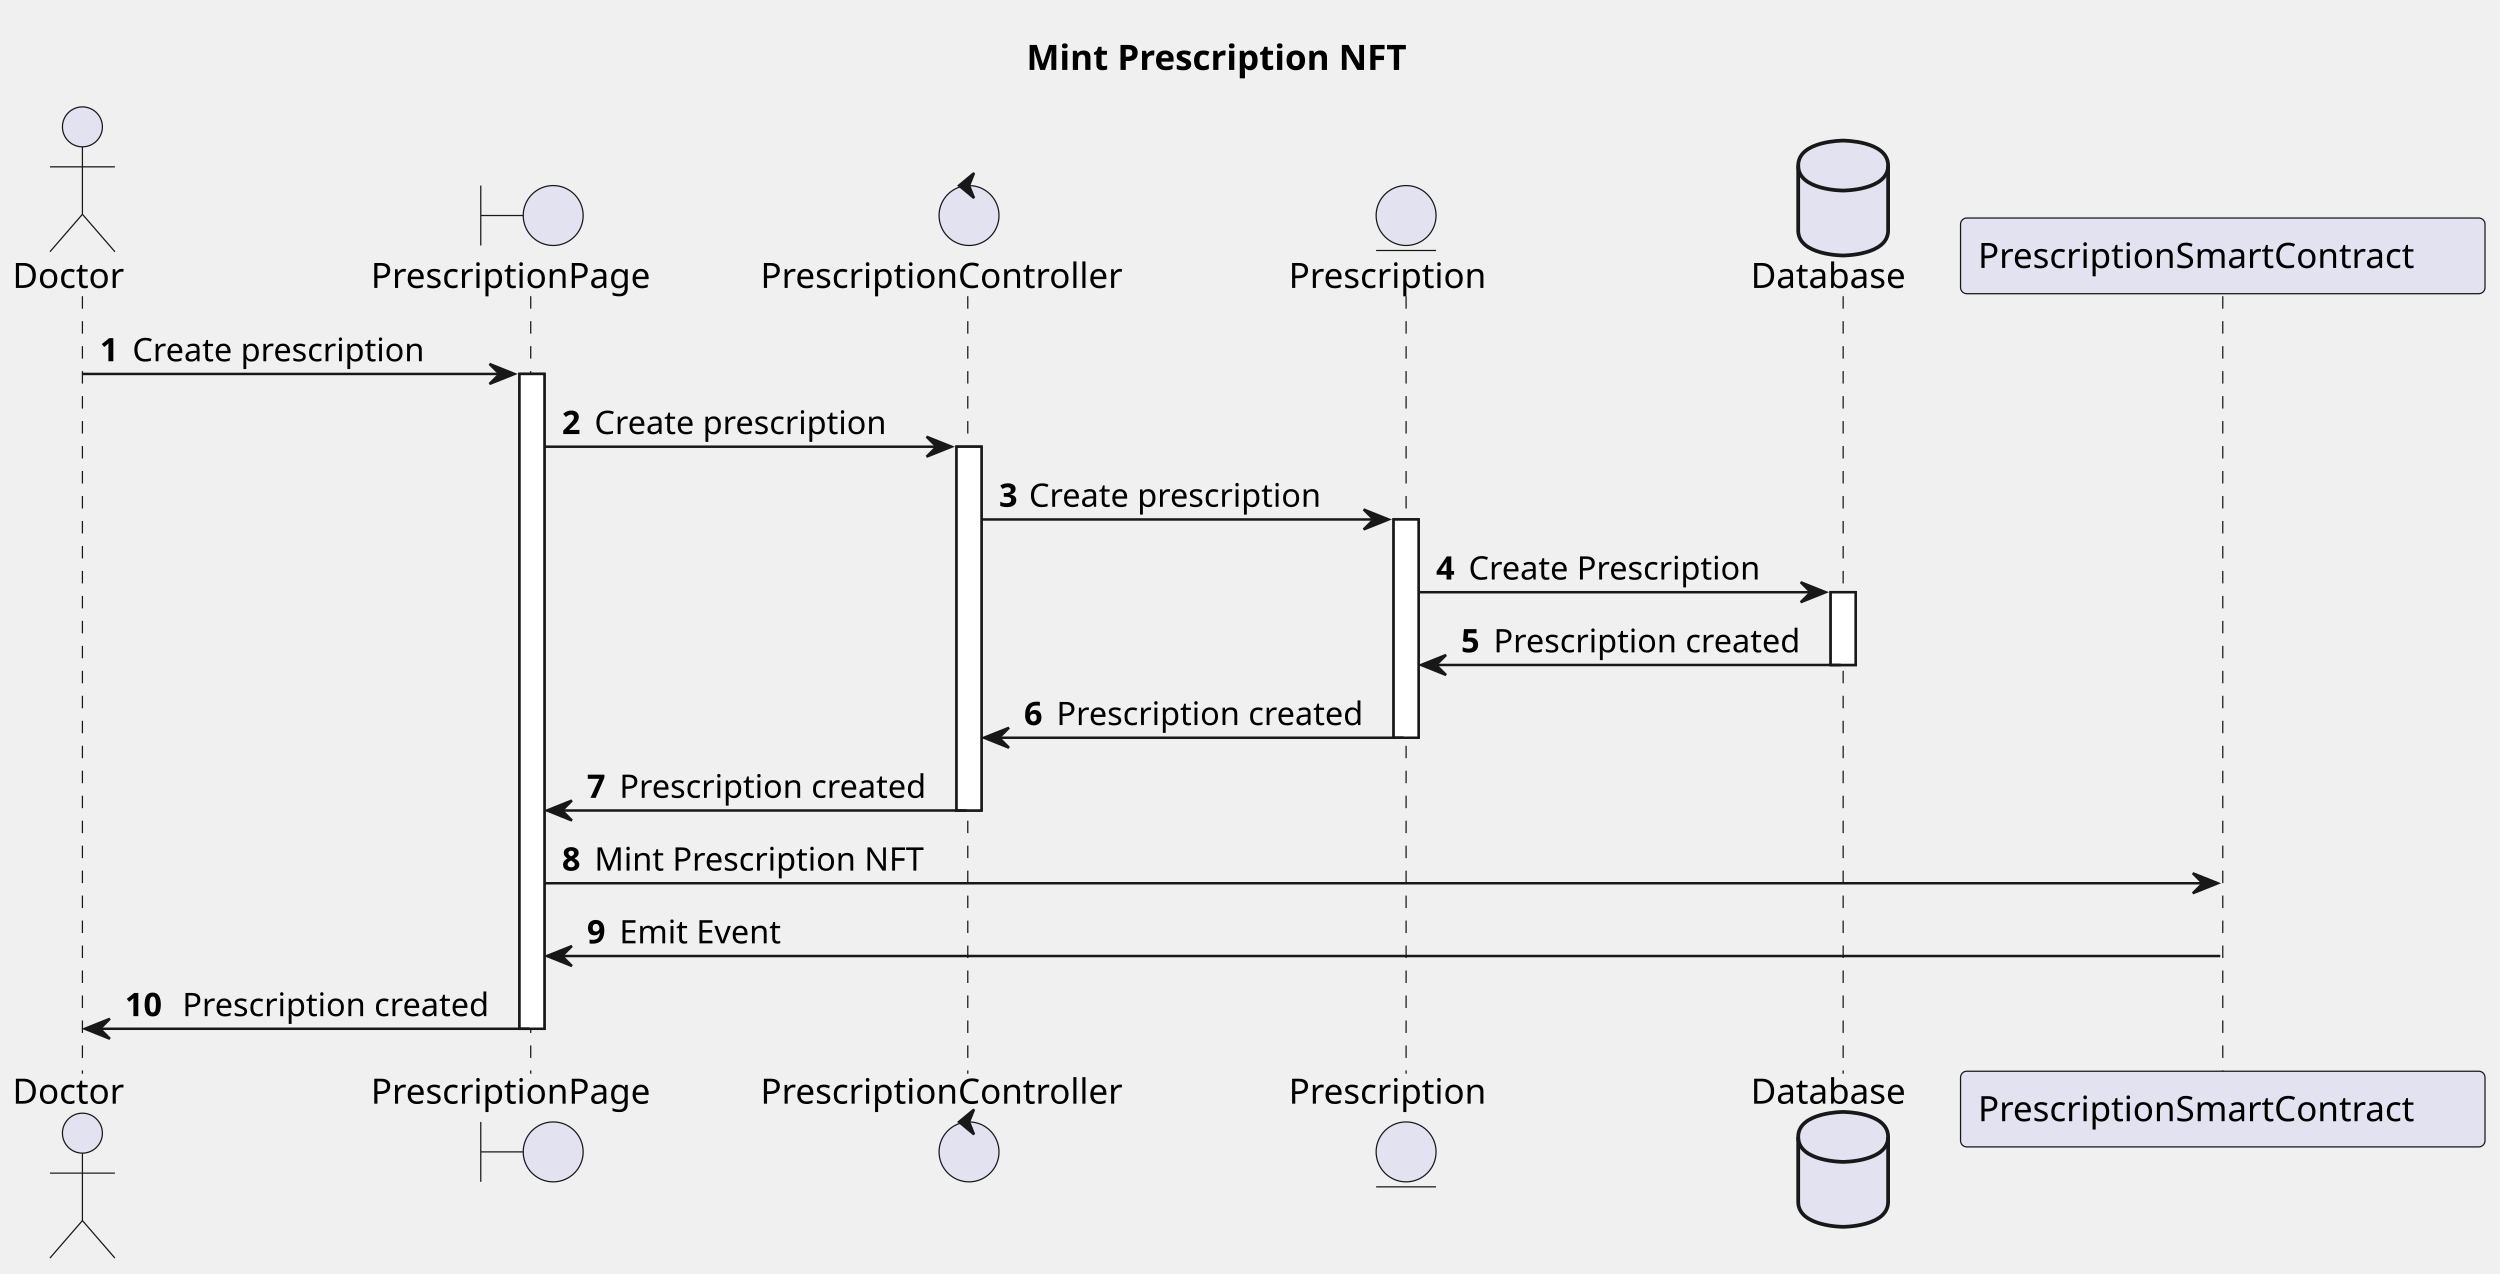
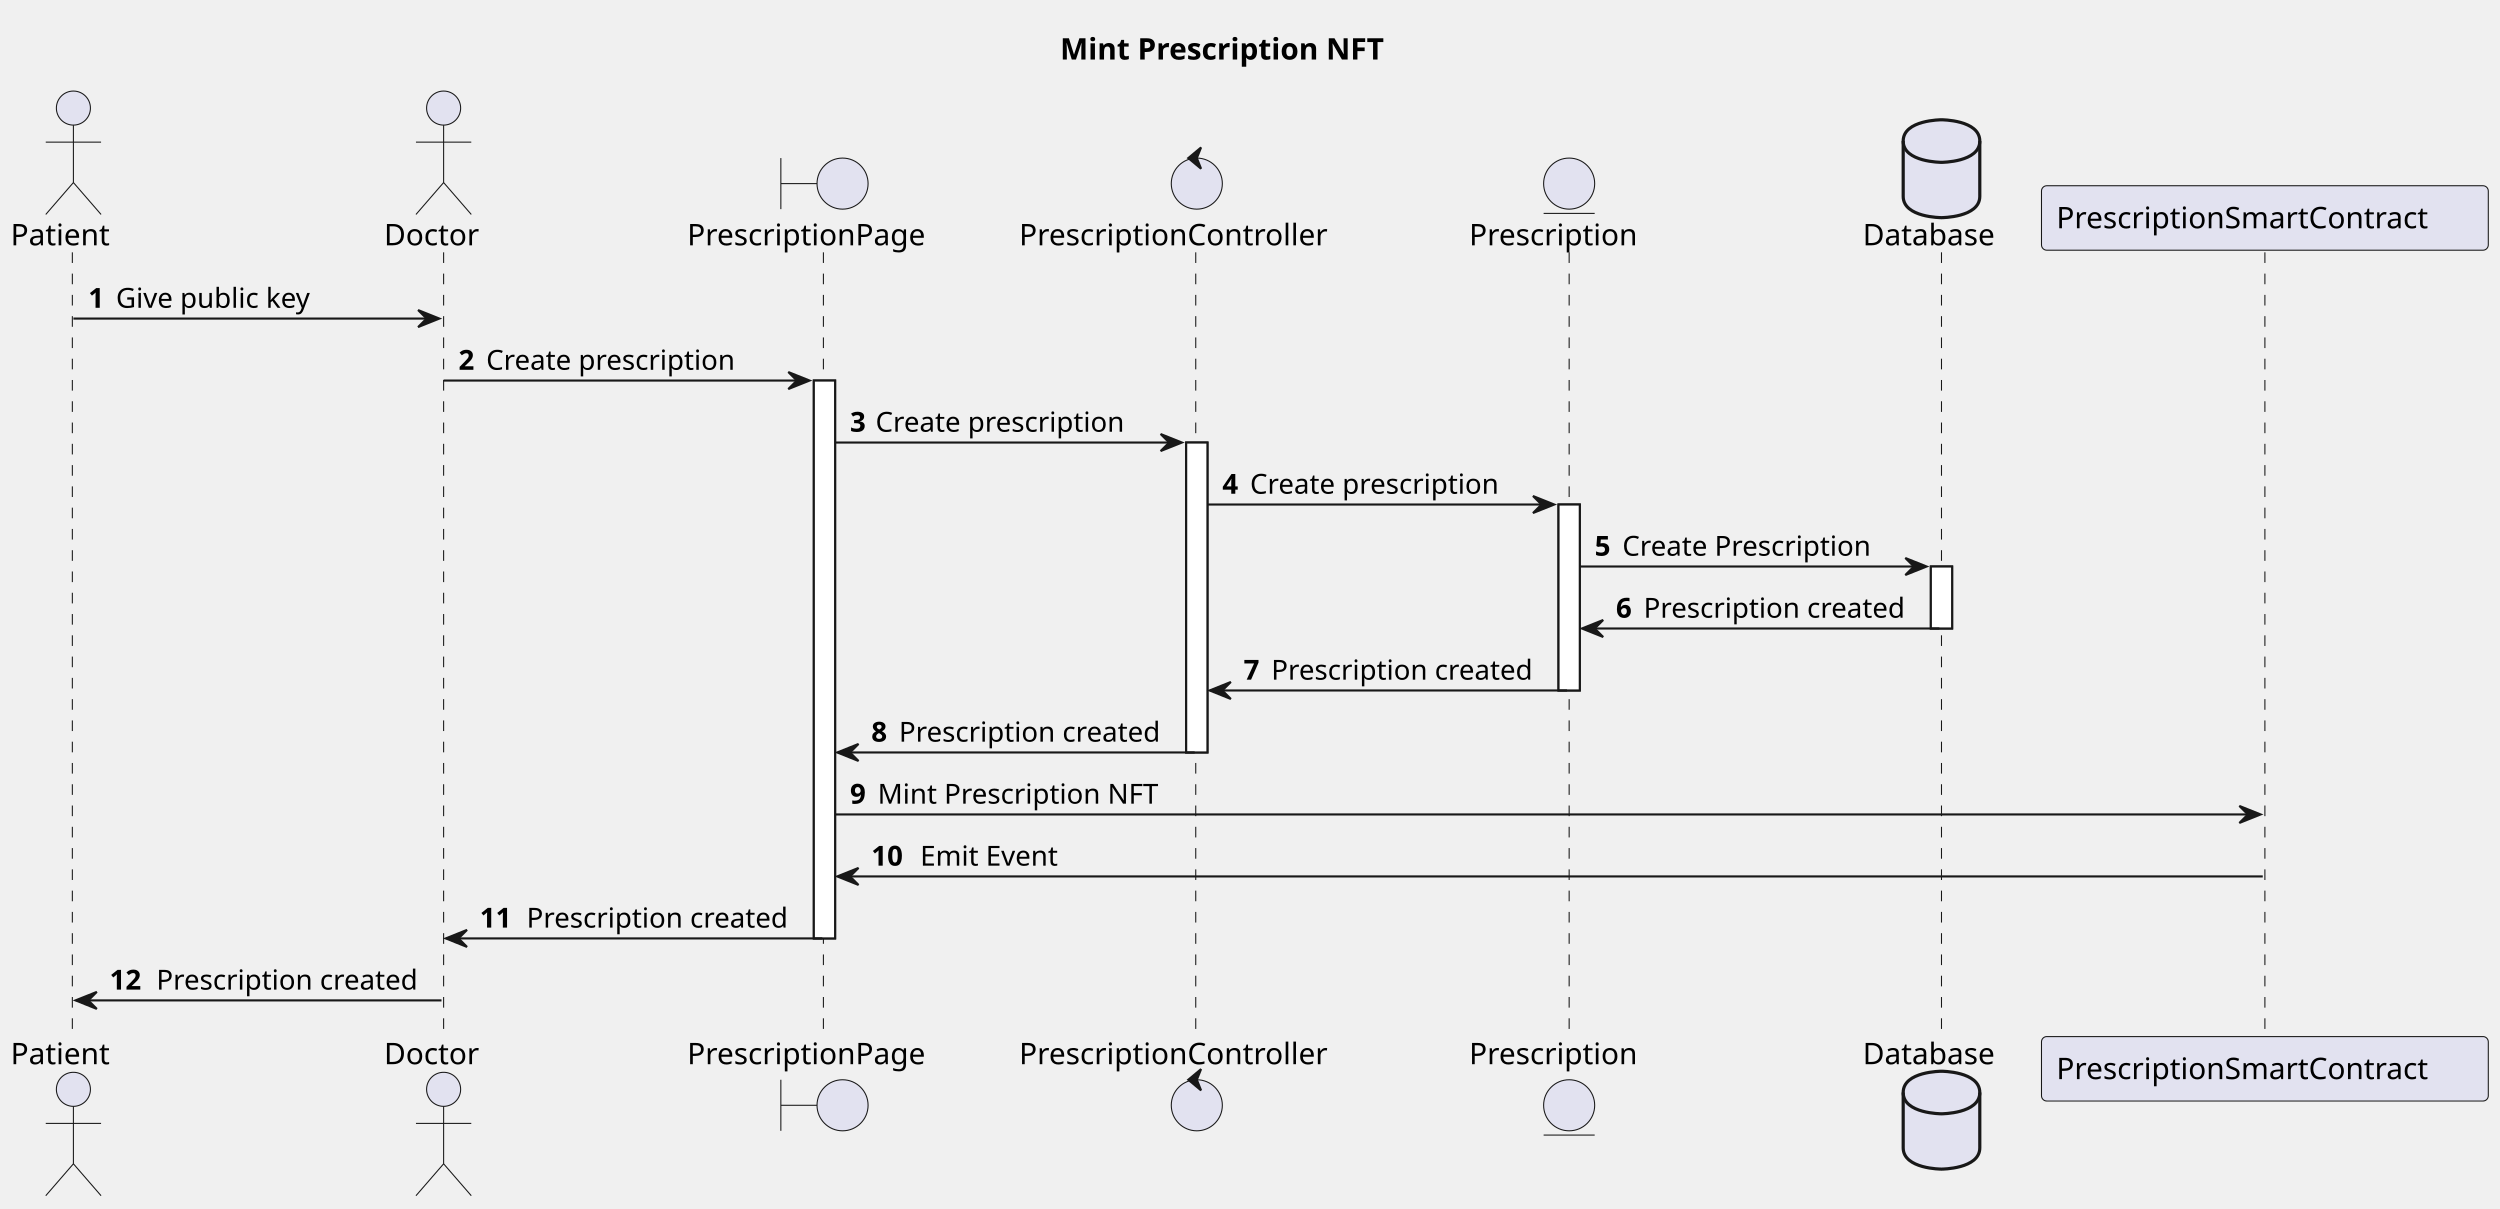
- <svg xmlns="http://www.w3.org/2000/svg" contentStyleType="text/css" height="510px" preserveAspectRatio="none" style="width:1001px;height:510px;background:#FFFFFF;" version="1.1" viewBox="0 0 1001 510" width="1001px" zoomAndPan="magnify">
+ <svg xmlns="http://www.w3.org/2000/svg" contentStyleType="text/css" height="568px" preserveAspectRatio="none" style="width:1175px;height:568px;background:#FFFFFF;" version="1.1" viewBox="0 0 1175 568" width="1175px" zoomAndPan="magnify">
  <defs />
  <g>
-     <text fill="#000000" font-family="sans-serif" font-size="14" font-weight="bold" lengthAdjust="spacing" textLength="177" x="411" y="27.995">Mint Prescription NFT</text>
-     <rect fill="#FFFFFF" height="262.195" style="stroke:#181818;stroke-width:1.0;" width="10" x="208" y="149.727" />
-     <rect fill="#FFFFFF" height="145.664" style="stroke:#181818;stroke-width:1.0;" width="10" x="383" y="178.859" />
-     <rect fill="#FFFFFF" height="87.398" style="stroke:#181818;stroke-width:1.0;" width="10" x="558" y="207.992" />
-     <rect fill="#FFFFFF" height="29.133" style="stroke:#181818;stroke-width:1.0;" width="10" x="733" y="237.125" />
-     <line style="stroke:#181818;stroke-width:0.5;stroke-dasharray:5.0,5.0;" x1="33" x2="33" y1="118.594" y2="429.922" />
-     <line style="stroke:#181818;stroke-width:0.5;stroke-dasharray:5.0,5.0;" x1="212.5" x2="212.5" y1="118.594" y2="429.922" />
-     <line style="stroke:#181818;stroke-width:0.5;stroke-dasharray:5.0,5.0;" x1="387.5" x2="387.5" y1="118.594" y2="429.922" />
-     <line style="stroke:#181818;stroke-width:0.5;stroke-dasharray:5.0,5.0;" x1="563" x2="563" y1="118.594" y2="429.922" />
-     <line style="stroke:#181818;stroke-width:0.5;stroke-dasharray:5.0,5.0;" x1="738" x2="738" y1="118.594" y2="429.922" />
-     <line style="stroke:#181818;stroke-width:0.5;stroke-dasharray:5.0,5.0;" x1="890" x2="890" y1="118.594" y2="429.922" />
-     <text fill="#000000" font-family="sans-serif" font-size="14" lengthAdjust="spacing" textLength="50" x="5" y="115.292">Doctor</text>
-     <ellipse cx="33" cy="50.797" fill="#E2E2F0" rx="8" ry="8" style="stroke:#181818;stroke-width:0.5;" />
-     <path d="M33,58.797 L33,85.797 M20,66.797 L46,66.797 M33,85.797 L20,100.797 M33,85.797 L46,100.797 " fill="none" style="stroke:#181818;stroke-width:0.5;" />
-     <text fill="#000000" font-family="sans-serif" font-size="14" lengthAdjust="spacing" textLength="50" x="5" y="441.917">Doctor</text>
-     <ellipse cx="33" cy="453.719" fill="#E2E2F0" rx="8" ry="8" style="stroke:#181818;stroke-width:0.5;" />
-     <path d="M33,461.719 L33,488.719 M20,469.719 L46,469.719 M33,488.719 L20,503.719 M33,488.719 L46,503.719 " fill="none" style="stroke:#181818;stroke-width:0.5;" />
-     <text fill="#000000" font-family="sans-serif" font-size="14" lengthAdjust="spacing" textLength="123" x="148.5" y="115.292">PrescriptionPage</text>
-     <path d="M192.5,74.297 L192.5,98.297 M192.5,86.297 L209.5,86.297 " fill="none" style="stroke:#181818;stroke-width:0.5;" />
-     <ellipse cx="221.5" cy="86.297" fill="#E2E2F0" rx="12" ry="12" style="stroke:#181818;stroke-width:0.5;" />
-     <text fill="#000000" font-family="sans-serif" font-size="14" lengthAdjust="spacing" textLength="123" x="148.5" y="441.917">PrescriptionPage</text>
-     <path d="M192.5,449.219 L192.5,473.219 M192.5,461.219 L209.5,461.219 " fill="none" style="stroke:#181818;stroke-width:0.5;" />
-     <ellipse cx="221.5" cy="461.219" fill="#E2E2F0" rx="12" ry="12" style="stroke:#181818;stroke-width:0.5;" />
-     <text fill="#000000" font-family="sans-serif" font-size="14" lengthAdjust="spacing" textLength="161" x="304.5" y="115.292">PrescriptionController</text>
-     <ellipse cx="388" cy="86.297" fill="#E2E2F0" rx="12" ry="12" style="stroke:#181818;stroke-width:0.5;" />
-     <polygon fill="#181818" points="384,74.297,390,69.297,388,74.297,390,79.297,384,74.297" style="stroke:#181818;stroke-width:1.0;" />
-     <text fill="#000000" font-family="sans-serif" font-size="14" lengthAdjust="spacing" textLength="161" x="304.5" y="441.917">PrescriptionController</text>
-     <ellipse cx="388" cy="461.219" fill="#E2E2F0" rx="12" ry="12" style="stroke:#181818;stroke-width:0.5;" />
-     <polygon fill="#181818" points="384,449.219,390,444.219,388,449.219,390,454.219,384,449.219" style="stroke:#181818;stroke-width:1.0;" />
-     <text fill="#000000" font-family="sans-serif" font-size="14" lengthAdjust="spacing" textLength="88" x="516" y="115.292">Prescription</text>
-     <ellipse cx="563" cy="86.297" fill="#E2E2F0" rx="12" ry="12" style="stroke:#181818;stroke-width:0.5;" />
-     <line style="stroke:#181818;stroke-width:0.5;" x1="551" x2="575" y1="100.297" y2="100.297" />
-     <text fill="#000000" font-family="sans-serif" font-size="14" lengthAdjust="spacing" textLength="88" x="516" y="441.917">Prescription</text>
-     <ellipse cx="563" cy="461.219" fill="#E2E2F0" rx="12" ry="12" style="stroke:#181818;stroke-width:0.5;" />
-     <line style="stroke:#181818;stroke-width:0.5;" x1="551" x2="575" y1="475.219" y2="475.219" />
-     <text fill="#000000" font-family="sans-serif" font-size="14" lengthAdjust="spacing" textLength="68" x="701" y="115.292">Database</text>
-     <path d="M720,66.297 C720,56.297 738,56.297 738,56.297 C738,56.297 756,56.297 756,66.297 L756,92.297 C756,102.297 738,102.297 738,102.297 C738,102.297 720,102.297 720,92.297 L720,66.297 " fill="#E2E2F0" style="stroke:#181818;stroke-width:1.5;" />
-     <path d="M720,66.297 C720,76.297 738,76.297 738,76.297 C738,76.297 756,76.297 756,66.297 " fill="none" style="stroke:#181818;stroke-width:1.5;" />
-     <text fill="#000000" font-family="sans-serif" font-size="14" lengthAdjust="spacing" textLength="68" x="701" y="441.917">Database</text>
-     <path d="M720,455.219 C720,445.219 738,445.219 738,445.219 C738,445.219 756,445.219 756,455.219 L756,481.219 C756,491.219 738,491.219 738,491.219 C738,491.219 720,491.219 720,481.219 L720,455.219 " fill="#E2E2F0" style="stroke:#181818;stroke-width:1.5;" />
-     <path d="M720,455.219 C720,465.219 738,465.219 738,465.219 C738,465.219 756,465.219 756,455.219 " fill="none" style="stroke:#181818;stroke-width:1.5;" />
-     <rect fill="#E2E2F0" height="30.297" rx="2.5" ry="2.5" style="stroke:#181818;stroke-width:0.5;" width="210" x="785" y="87.297" />
-     <text fill="#000000" font-family="sans-serif" font-size="14" lengthAdjust="spacing" textLength="196" x="792" y="107.292">PrescriptionSmartContract</text>
-     <rect fill="#E2E2F0" height="30.297" rx="2.5" ry="2.5" style="stroke:#181818;stroke-width:0.5;" width="210" x="785" y="428.922" />
-     <text fill="#000000" font-family="sans-serif" font-size="14" lengthAdjust="spacing" textLength="196" x="792" y="448.917">PrescriptionSmartContract</text>
-     <rect fill="#FFFFFF" height="262.195" style="stroke:#181818;stroke-width:1.0;" width="10" x="208" y="149.727" />
-     <rect fill="#FFFFFF" height="145.664" style="stroke:#181818;stroke-width:1.0;" width="10" x="383" y="178.859" />
-     <rect fill="#FFFFFF" height="87.398" style="stroke:#181818;stroke-width:1.0;" width="10" x="558" y="207.992" />
-     <rect fill="#FFFFFF" height="29.133" style="stroke:#181818;stroke-width:1.0;" width="10" x="733" y="237.125" />
-     <polygon fill="#181818" points="196,145.727,206,149.727,196,153.727,200,149.727" style="stroke:#181818;stroke-width:1.0;" />
-     <line style="stroke:#181818;stroke-width:1.0;" x1="33" x2="202" y1="149.727" y2="149.727" />
-     <text fill="#000000" font-family="sans-serif" font-size="13" font-weight="bold" lengthAdjust="spacing" textLength="9" x="40" y="144.661">1</text>
-     <text fill="#000000" font-family="sans-serif" font-size="13" lengthAdjust="spacing" textLength="122" x="53" y="144.661">Create prescription</text>
-     <polygon fill="#181818" points="371,174.859,381,178.859,371,182.859,375,178.859" style="stroke:#181818;stroke-width:1.0;" />
-     <line style="stroke:#181818;stroke-width:1.0;" x1="218" x2="377" y1="178.859" y2="178.859" />
-     <text fill="#000000" font-family="sans-serif" font-size="13" font-weight="bold" lengthAdjust="spacing" textLength="9" x="225" y="173.793">2</text>
-     <text fill="#000000" font-family="sans-serif" font-size="13" lengthAdjust="spacing" textLength="122" x="238" y="173.793">Create prescription</text>
-     <polygon fill="#181818" points="546,203.992,556,207.992,546,211.992,550,207.992" style="stroke:#181818;stroke-width:1.0;" />
-     <line style="stroke:#181818;stroke-width:1.0;" x1="393" x2="552" y1="207.992" y2="207.992" />
-     <text fill="#000000" font-family="sans-serif" font-size="13" font-weight="bold" lengthAdjust="spacing" textLength="8" x="400" y="202.926">3</text>
-     <text fill="#000000" font-family="sans-serif" font-size="13" lengthAdjust="spacing" textLength="122" x="412" y="202.926">Create prescription</text>
-     <polygon fill="#181818" points="721,233.125,731,237.125,721,241.125,725,237.125" style="stroke:#181818;stroke-width:1.0;" />
-     <line style="stroke:#181818;stroke-width:1.0;" x1="568" x2="727" y1="237.125" y2="237.125" />
-     <text fill="#000000" font-family="sans-serif" font-size="13" font-weight="bold" lengthAdjust="spacing" textLength="9" x="575" y="232.059">4</text>
-     <text fill="#000000" font-family="sans-serif" font-size="13" lengthAdjust="spacing" textLength="122" x="588" y="232.059">Create Prescription</text>
-     <polygon fill="#181818" points="579,262.258,569,266.258,579,270.258,575,266.258" style="stroke:#181818;stroke-width:1.0;" />
-     <line style="stroke:#181818;stroke-width:1.0;" x1="573" x2="737" y1="266.258" y2="266.258" />
-     <text fill="#000000" font-family="sans-serif" font-size="13" font-weight="bold" lengthAdjust="spacing" textLength="9" x="585" y="261.192">5</text>
-     <text fill="#000000" font-family="sans-serif" font-size="13" lengthAdjust="spacing" textLength="128" x="598" y="261.192">Prescription created</text>
-     <polygon fill="#181818" points="404,291.391,394,295.391,404,299.391,400,295.391" style="stroke:#181818;stroke-width:1.0;" />
-     <line style="stroke:#181818;stroke-width:1.0;" x1="398" x2="562" y1="295.391" y2="295.391" />
-     <text fill="#000000" font-family="sans-serif" font-size="13" font-weight="bold" lengthAdjust="spacing" textLength="9" x="410" y="290.325">6</text>
-     <text fill="#000000" font-family="sans-serif" font-size="13" lengthAdjust="spacing" textLength="128" x="423" y="290.325">Prescription created</text>
-     <polygon fill="#181818" points="229,320.523,219,324.523,229,328.523,225,324.523" style="stroke:#181818;stroke-width:1.0;" />
-     <line style="stroke:#181818;stroke-width:1.0;" x1="223" x2="387" y1="324.523" y2="324.523" />
-     <text fill="#000000" font-family="sans-serif" font-size="13" font-weight="bold" lengthAdjust="spacing" textLength="9" x="235" y="319.457">7</text>
-     <text fill="#000000" font-family="sans-serif" font-size="13" lengthAdjust="spacing" textLength="128" x="248" y="319.457">Prescription created</text>
-     <polygon fill="#181818" points="878,349.656,888,353.656,878,357.656,882,353.656" style="stroke:#181818;stroke-width:1.0;" />
-     <line style="stroke:#181818;stroke-width:1.0;" x1="218" x2="884" y1="353.656" y2="353.656" />
-     <text fill="#000000" font-family="sans-serif" font-size="13" font-weight="bold" lengthAdjust="spacing" textLength="9" x="225" y="348.59">8</text>
-     <text fill="#000000" font-family="sans-serif" font-size="13" lengthAdjust="spacing" textLength="133" x="238" y="348.59">Mint Prescription NFT</text>
-     <polygon fill="#181818" points="229,378.789,219,382.789,229,386.789,225,382.789" style="stroke:#181818;stroke-width:1.0;" />
-     <line style="stroke:#181818;stroke-width:1.0;" x1="223" x2="889" y1="382.789" y2="382.789" />
-     <text fill="#000000" font-family="sans-serif" font-size="13" font-weight="bold" lengthAdjust="spacing" textLength="9" x="235" y="377.723">9</text>
-     <text fill="#000000" font-family="sans-serif" font-size="13" lengthAdjust="spacing" textLength="70" x="248" y="377.723">Emit Event</text>
-     <polygon fill="#181818" points="44,407.922,34,411.922,44,415.922,40,411.922" style="stroke:#181818;stroke-width:1.0;" />
-     <line style="stroke:#181818;stroke-width:1.0;" x1="38" x2="212" y1="411.922" y2="411.922" />
-     <text fill="#000000" font-family="sans-serif" font-size="13" font-weight="bold" lengthAdjust="spacing" textLength="19" x="50" y="406.856">10</text>
-     <text fill="#000000" font-family="sans-serif" font-size="13" lengthAdjust="spacing" textLength="128" x="73" y="406.856">Prescription created</text>
+     <text fill="#000000" font-family="sans-serif" font-size="14" font-weight="bold" lengthAdjust="spacing" textLength="177" x="498.25" y="27.995">Mint Prescription NFT</text>
+     <rect fill="#FFFFFF" height="262.195" style="stroke:#181818;stroke-width:1.0;" width="10" x="382.5" y="178.859" />
+     <rect fill="#FFFFFF" height="145.664" style="stroke:#181818;stroke-width:1.0;" width="10" x="557.5" y="207.992" />
+     <rect fill="#FFFFFF" height="87.398" style="stroke:#181818;stroke-width:1.0;" width="10" x="732.5" y="237.125" />
+     <rect fill="#FFFFFF" height="29.133" style="stroke:#181818;stroke-width:1.0;" width="10" x="907.5" y="266.258" />
+     <line style="stroke:#181818;stroke-width:0.5;stroke-dasharray:5.0,5.0;" x1="34" x2="34" y1="118.594" y2="488.188" />
+     <line style="stroke:#181818;stroke-width:0.5;stroke-dasharray:5.0,5.0;" x1="208.5" x2="208.5" y1="118.594" y2="488.188" />
+     <line style="stroke:#181818;stroke-width:0.5;stroke-dasharray:5.0,5.0;" x1="387" x2="387" y1="118.594" y2="488.188" />
+     <line style="stroke:#181818;stroke-width:0.5;stroke-dasharray:5.0,5.0;" x1="562" x2="562" y1="118.594" y2="488.188" />
+     <line style="stroke:#181818;stroke-width:0.5;stroke-dasharray:5.0,5.0;" x1="737.5" x2="737.5" y1="118.594" y2="488.188" />
+     <line style="stroke:#181818;stroke-width:0.5;stroke-dasharray:5.0,5.0;" x1="912.5" x2="912.5" y1="118.594" y2="488.188" />
+     <line style="stroke:#181818;stroke-width:0.5;stroke-dasharray:5.0,5.0;" x1="1064.5" x2="1064.5" y1="118.594" y2="488.188" />
+     <text fill="#000000" font-family="sans-serif" font-size="14" lengthAdjust="spacing" textLength="53" x="5" y="115.292">Patient</text>
+     <ellipse cx="34.5" cy="50.797" fill="#E2E2F0" rx="8" ry="8" style="stroke:#181818;stroke-width:0.5;" />
+     <path d="M34.5,58.797 L34.5,85.797 M21.5,66.797 L47.5,66.797 M34.5,85.797 L21.5,100.797 M34.5,85.797 L47.5,100.797 " fill="none" style="stroke:#181818;stroke-width:0.5;" />
+     <text fill="#000000" font-family="sans-serif" font-size="14" lengthAdjust="spacing" textLength="53" x="5" y="500.183">Patient</text>
+     <ellipse cx="34.5" cy="511.984" fill="#E2E2F0" rx="8" ry="8" style="stroke:#181818;stroke-width:0.5;" />
+     <path d="M34.5,519.984 L34.5,546.984 M21.5,527.984 L47.5,527.984 M34.5,546.984 L21.5,561.984 M34.5,546.984 L47.5,561.984 " fill="none" style="stroke:#181818;stroke-width:0.5;" />
+     <text fill="#000000" font-family="sans-serif" font-size="14" lengthAdjust="spacing" textLength="50" x="180.5" y="115.292">Doctor</text>
+     <ellipse cx="208.5" cy="50.797" fill="#E2E2F0" rx="8" ry="8" style="stroke:#181818;stroke-width:0.5;" />
+     <path d="M208.5,58.797 L208.5,85.797 M195.5,66.797 L221.5,66.797 M208.5,85.797 L195.5,100.797 M208.5,85.797 L221.5,100.797 " fill="none" style="stroke:#181818;stroke-width:0.5;" />
+     <text fill="#000000" font-family="sans-serif" font-size="14" lengthAdjust="spacing" textLength="50" x="180.5" y="500.183">Doctor</text>
+     <ellipse cx="208.5" cy="511.984" fill="#E2E2F0" rx="8" ry="8" style="stroke:#181818;stroke-width:0.5;" />
+     <path d="M208.5,519.984 L208.5,546.984 M195.5,527.984 L221.5,527.984 M208.5,546.984 L195.5,561.984 M208.5,546.984 L221.5,561.984 " fill="none" style="stroke:#181818;stroke-width:0.5;" />
+     <text fill="#000000" font-family="sans-serif" font-size="14" lengthAdjust="spacing" textLength="123" x="323" y="115.292">PrescriptionPage</text>
+     <path d="M367,74.297 L367,98.297 M367,86.297 L384,86.297 " fill="none" style="stroke:#181818;stroke-width:0.5;" />
+     <ellipse cx="396" cy="86.297" fill="#E2E2F0" rx="12" ry="12" style="stroke:#181818;stroke-width:0.5;" />
+     <text fill="#000000" font-family="sans-serif" font-size="14" lengthAdjust="spacing" textLength="123" x="323" y="500.183">PrescriptionPage</text>
+     <path d="M367,507.484 L367,531.484 M367,519.484 L384,519.484 " fill="none" style="stroke:#181818;stroke-width:0.5;" />
+     <ellipse cx="396" cy="519.484" fill="#E2E2F0" rx="12" ry="12" style="stroke:#181818;stroke-width:0.5;" />
+     <text fill="#000000" font-family="sans-serif" font-size="14" lengthAdjust="spacing" textLength="161" x="479" y="115.292">PrescriptionController</text>
+     <ellipse cx="562.5" cy="86.297" fill="#E2E2F0" rx="12" ry="12" style="stroke:#181818;stroke-width:0.5;" />
+     <polygon fill="#181818" points="558.5,74.297,564.5,69.297,562.5,74.297,564.5,79.297,558.5,74.297" style="stroke:#181818;stroke-width:1.0;" />
+     <text fill="#000000" font-family="sans-serif" font-size="14" lengthAdjust="spacing" textLength="161" x="479" y="500.183">PrescriptionController</text>
+     <ellipse cx="562.5" cy="519.484" fill="#E2E2F0" rx="12" ry="12" style="stroke:#181818;stroke-width:0.5;" />
+     <polygon fill="#181818" points="558.5,507.484,564.5,502.484,562.5,507.484,564.5,512.484,558.5,507.484" style="stroke:#181818;stroke-width:1.0;" />
+     <text fill="#000000" font-family="sans-serif" font-size="14" lengthAdjust="spacing" textLength="88" x="690.5" y="115.292">Prescription</text>
+     <ellipse cx="737.5" cy="86.297" fill="#E2E2F0" rx="12" ry="12" style="stroke:#181818;stroke-width:0.5;" />
+     <line style="stroke:#181818;stroke-width:0.5;" x1="725.5" x2="749.5" y1="100.297" y2="100.297" />
+     <text fill="#000000" font-family="sans-serif" font-size="14" lengthAdjust="spacing" textLength="88" x="690.5" y="500.183">Prescription</text>
+     <ellipse cx="737.5" cy="519.484" fill="#E2E2F0" rx="12" ry="12" style="stroke:#181818;stroke-width:0.5;" />
+     <line style="stroke:#181818;stroke-width:0.5;" x1="725.5" x2="749.5" y1="533.484" y2="533.484" />
+     <text fill="#000000" font-family="sans-serif" font-size="14" lengthAdjust="spacing" textLength="68" x="875.5" y="115.292">Database</text>
+     <path d="M894.5,66.297 C894.5,56.297 912.5,56.297 912.5,56.297 C912.5,56.297 930.5,56.297 930.5,66.297 L930.5,92.297 C930.5,102.297 912.5,102.297 912.5,102.297 C912.5,102.297 894.5,102.297 894.5,92.297 L894.5,66.297 " fill="#E2E2F0" style="stroke:#181818;stroke-width:1.5;" />
+     <path d="M894.5,66.297 C894.5,76.297 912.5,76.297 912.5,76.297 C912.5,76.297 930.5,76.297 930.5,66.297 " fill="none" style="stroke:#181818;stroke-width:1.5;" />
+     <text fill="#000000" font-family="sans-serif" font-size="14" lengthAdjust="spacing" textLength="68" x="875.5" y="500.183">Database</text>
+     <path d="M894.5,513.484 C894.5,503.484 912.5,503.484 912.5,503.484 C912.5,503.484 930.5,503.484 930.5,513.484 L930.5,539.484 C930.5,549.484 912.5,549.484 912.5,549.484 C912.5,549.484 894.5,549.484 894.5,539.484 L894.5,513.484 " fill="#E2E2F0" style="stroke:#181818;stroke-width:1.5;" />
+     <path d="M894.5,513.484 C894.5,523.484 912.5,523.484 912.5,523.484 C912.5,523.484 930.5,523.484 930.5,513.484 " fill="none" style="stroke:#181818;stroke-width:1.5;" />
+     <rect fill="#E2E2F0" height="30.297" rx="2.5" ry="2.5" style="stroke:#181818;stroke-width:0.5;" width="210" x="959.5" y="87.297" />
+     <text fill="#000000" font-family="sans-serif" font-size="14" lengthAdjust="spacing" textLength="196" x="966.5" y="107.292">PrescriptionSmartContract</text>
+     <rect fill="#E2E2F0" height="30.297" rx="2.5" ry="2.5" style="stroke:#181818;stroke-width:0.5;" width="210" x="959.5" y="487.188" />
+     <text fill="#000000" font-family="sans-serif" font-size="14" lengthAdjust="spacing" textLength="196" x="966.5" y="507.183">PrescriptionSmartContract</text>
+     <rect fill="#FFFFFF" height="262.195" style="stroke:#181818;stroke-width:1.0;" width="10" x="382.5" y="178.859" />
+     <rect fill="#FFFFFF" height="145.664" style="stroke:#181818;stroke-width:1.0;" width="10" x="557.5" y="207.992" />
+     <rect fill="#FFFFFF" height="87.398" style="stroke:#181818;stroke-width:1.0;" width="10" x="732.5" y="237.125" />
+     <rect fill="#FFFFFF" height="29.133" style="stroke:#181818;stroke-width:1.0;" width="10" x="907.5" y="266.258" />
+     <polygon fill="#181818" points="196.5,145.727,206.5,149.727,196.5,153.727,200.5,149.727" style="stroke:#181818;stroke-width:1.0;" />
+     <line style="stroke:#181818;stroke-width:1.0;" x1="34.5" x2="202.5" y1="149.727" y2="149.727" />
+     <text fill="#000000" font-family="sans-serif" font-size="13" font-weight="bold" lengthAdjust="spacing" textLength="9" x="41.5" y="144.661">1</text>
+     <text fill="#000000" font-family="sans-serif" font-size="13" lengthAdjust="spacing" textLength="97" x="54.5" y="144.661">Give public key</text>
+     <polygon fill="#181818" points="370.5,174.859,380.5,178.859,370.5,182.859,374.5,178.859" style="stroke:#181818;stroke-width:1.0;" />
+     <line style="stroke:#181818;stroke-width:1.0;" x1="208.5" x2="376.5" y1="178.859" y2="178.859" />
+     <text fill="#000000" font-family="sans-serif" font-size="13" font-weight="bold" lengthAdjust="spacing" textLength="9" x="215.5" y="173.793">2</text>
+     <text fill="#000000" font-family="sans-serif" font-size="13" lengthAdjust="spacing" textLength="122" x="228.5" y="173.793">Create prescription</text>
+     <polygon fill="#181818" points="545.5,203.992,555.5,207.992,545.5,211.992,549.5,207.992" style="stroke:#181818;stroke-width:1.0;" />
+     <line style="stroke:#181818;stroke-width:1.0;" x1="392.5" x2="551.5" y1="207.992" y2="207.992" />
+     <text fill="#000000" font-family="sans-serif" font-size="13" font-weight="bold" lengthAdjust="spacing" textLength="8" x="399.5" y="202.926">3</text>
+     <text fill="#000000" font-family="sans-serif" font-size="13" lengthAdjust="spacing" textLength="122" x="411.5" y="202.926">Create prescription</text>
+     <polygon fill="#181818" points="720.5,233.125,730.5,237.125,720.5,241.125,724.5,237.125" style="stroke:#181818;stroke-width:1.0;" />
+     <line style="stroke:#181818;stroke-width:1.0;" x1="567.5" x2="726.5" y1="237.125" y2="237.125" />
+     <text fill="#000000" font-family="sans-serif" font-size="13" font-weight="bold" lengthAdjust="spacing" textLength="9" x="574.5" y="232.059">4</text>
+     <text fill="#000000" font-family="sans-serif" font-size="13" lengthAdjust="spacing" textLength="122" x="587.5" y="232.059">Create prescription</text>
+     <polygon fill="#181818" points="895.5,262.258,905.5,266.258,895.5,270.258,899.5,266.258" style="stroke:#181818;stroke-width:1.0;" />
+     <line style="stroke:#181818;stroke-width:1.0;" x1="742.5" x2="901.5" y1="266.258" y2="266.258" />
+     <text fill="#000000" font-family="sans-serif" font-size="13" font-weight="bold" lengthAdjust="spacing" textLength="9" x="749.5" y="261.192">5</text>
+     <text fill="#000000" font-family="sans-serif" font-size="13" lengthAdjust="spacing" textLength="122" x="762.5" y="261.192">Create Prescription</text>
+     <polygon fill="#181818" points="753.5,291.391,743.5,295.391,753.5,299.391,749.5,295.391" style="stroke:#181818;stroke-width:1.0;" />
+     <line style="stroke:#181818;stroke-width:1.0;" x1="747.5" x2="911.5" y1="295.391" y2="295.391" />
+     <text fill="#000000" font-family="sans-serif" font-size="13" font-weight="bold" lengthAdjust="spacing" textLength="9" x="759.5" y="290.325">6</text>
+     <text fill="#000000" font-family="sans-serif" font-size="13" lengthAdjust="spacing" textLength="128" x="772.5" y="290.325">Prescription created</text>
+     <polygon fill="#181818" points="578.5,320.523,568.5,324.523,578.5,328.523,574.5,324.523" style="stroke:#181818;stroke-width:1.0;" />
+     <line style="stroke:#181818;stroke-width:1.0;" x1="572.5" x2="736.5" y1="324.523" y2="324.523" />
+     <text fill="#000000" font-family="sans-serif" font-size="13" font-weight="bold" lengthAdjust="spacing" textLength="9" x="584.5" y="319.457">7</text>
+     <text fill="#000000" font-family="sans-serif" font-size="13" lengthAdjust="spacing" textLength="128" x="597.5" y="319.457">Prescription created</text>
+     <polygon fill="#181818" points="403.5,349.656,393.5,353.656,403.5,357.656,399.5,353.656" style="stroke:#181818;stroke-width:1.0;" />
+     <line style="stroke:#181818;stroke-width:1.0;" x1="397.5" x2="561.5" y1="353.656" y2="353.656" />
+     <text fill="#000000" font-family="sans-serif" font-size="13" font-weight="bold" lengthAdjust="spacing" textLength="9" x="409.5" y="348.59">8</text>
+     <text fill="#000000" font-family="sans-serif" font-size="13" lengthAdjust="spacing" textLength="128" x="422.5" y="348.59">Prescription created</text>
+     <polygon fill="#181818" points="1052.5,378.789,1062.5,382.789,1052.5,386.789,1056.5,382.789" style="stroke:#181818;stroke-width:1.0;" />
+     <line style="stroke:#181818;stroke-width:1.0;" x1="392.5" x2="1058.5" y1="382.789" y2="382.789" />
+     <text fill="#000000" font-family="sans-serif" font-size="13" font-weight="bold" lengthAdjust="spacing" textLength="9" x="399.5" y="377.723">9</text>
+     <text fill="#000000" font-family="sans-serif" font-size="13" lengthAdjust="spacing" textLength="133" x="412.5" y="377.723">Mint Prescription NFT</text>
+     <polygon fill="#181818" points="403.5,407.922,393.5,411.922,403.5,415.922,399.5,411.922" style="stroke:#181818;stroke-width:1.0;" />
+     <line style="stroke:#181818;stroke-width:1.0;" x1="397.5" x2="1063.5" y1="411.922" y2="411.922" />
+     <text fill="#000000" font-family="sans-serif" font-size="13" font-weight="bold" lengthAdjust="spacing" textLength="19" x="409.5" y="406.856">10</text>
+     <text fill="#000000" font-family="sans-serif" font-size="13" lengthAdjust="spacing" textLength="70" x="432.5" y="406.856">Emit Event</text>
+     <polygon fill="#181818" points="219.5,437.055,209.5,441.055,219.5,445.055,215.5,441.055" style="stroke:#181818;stroke-width:1.0;" />
+     <line style="stroke:#181818;stroke-width:1.0;" x1="213.5" x2="386.5" y1="441.055" y2="441.055" />
+     <text fill="#000000" font-family="sans-serif" font-size="13" font-weight="bold" lengthAdjust="spacing" textLength="18" x="225.5" y="435.989">11</text>
+     <text fill="#000000" font-family="sans-serif" font-size="13" lengthAdjust="spacing" textLength="128" x="247.5" y="435.989">Prescription created</text>
+     <polygon fill="#181818" points="45.5,466.188,35.5,470.188,45.5,474.188,41.5,470.188" style="stroke:#181818;stroke-width:1.0;" />
+     <line style="stroke:#181818;stroke-width:1.0;" x1="39.5" x2="207.5" y1="470.188" y2="470.188" />
+     <text fill="#000000" font-family="sans-serif" font-size="13" font-weight="bold" lengthAdjust="spacing" textLength="18" x="51.5" y="465.122">12</text>
+     <text fill="#000000" font-family="sans-serif" font-size="13" lengthAdjust="spacing" textLength="128" x="73.5" y="465.122">Prescription created</text>
  </g>
</svg>
